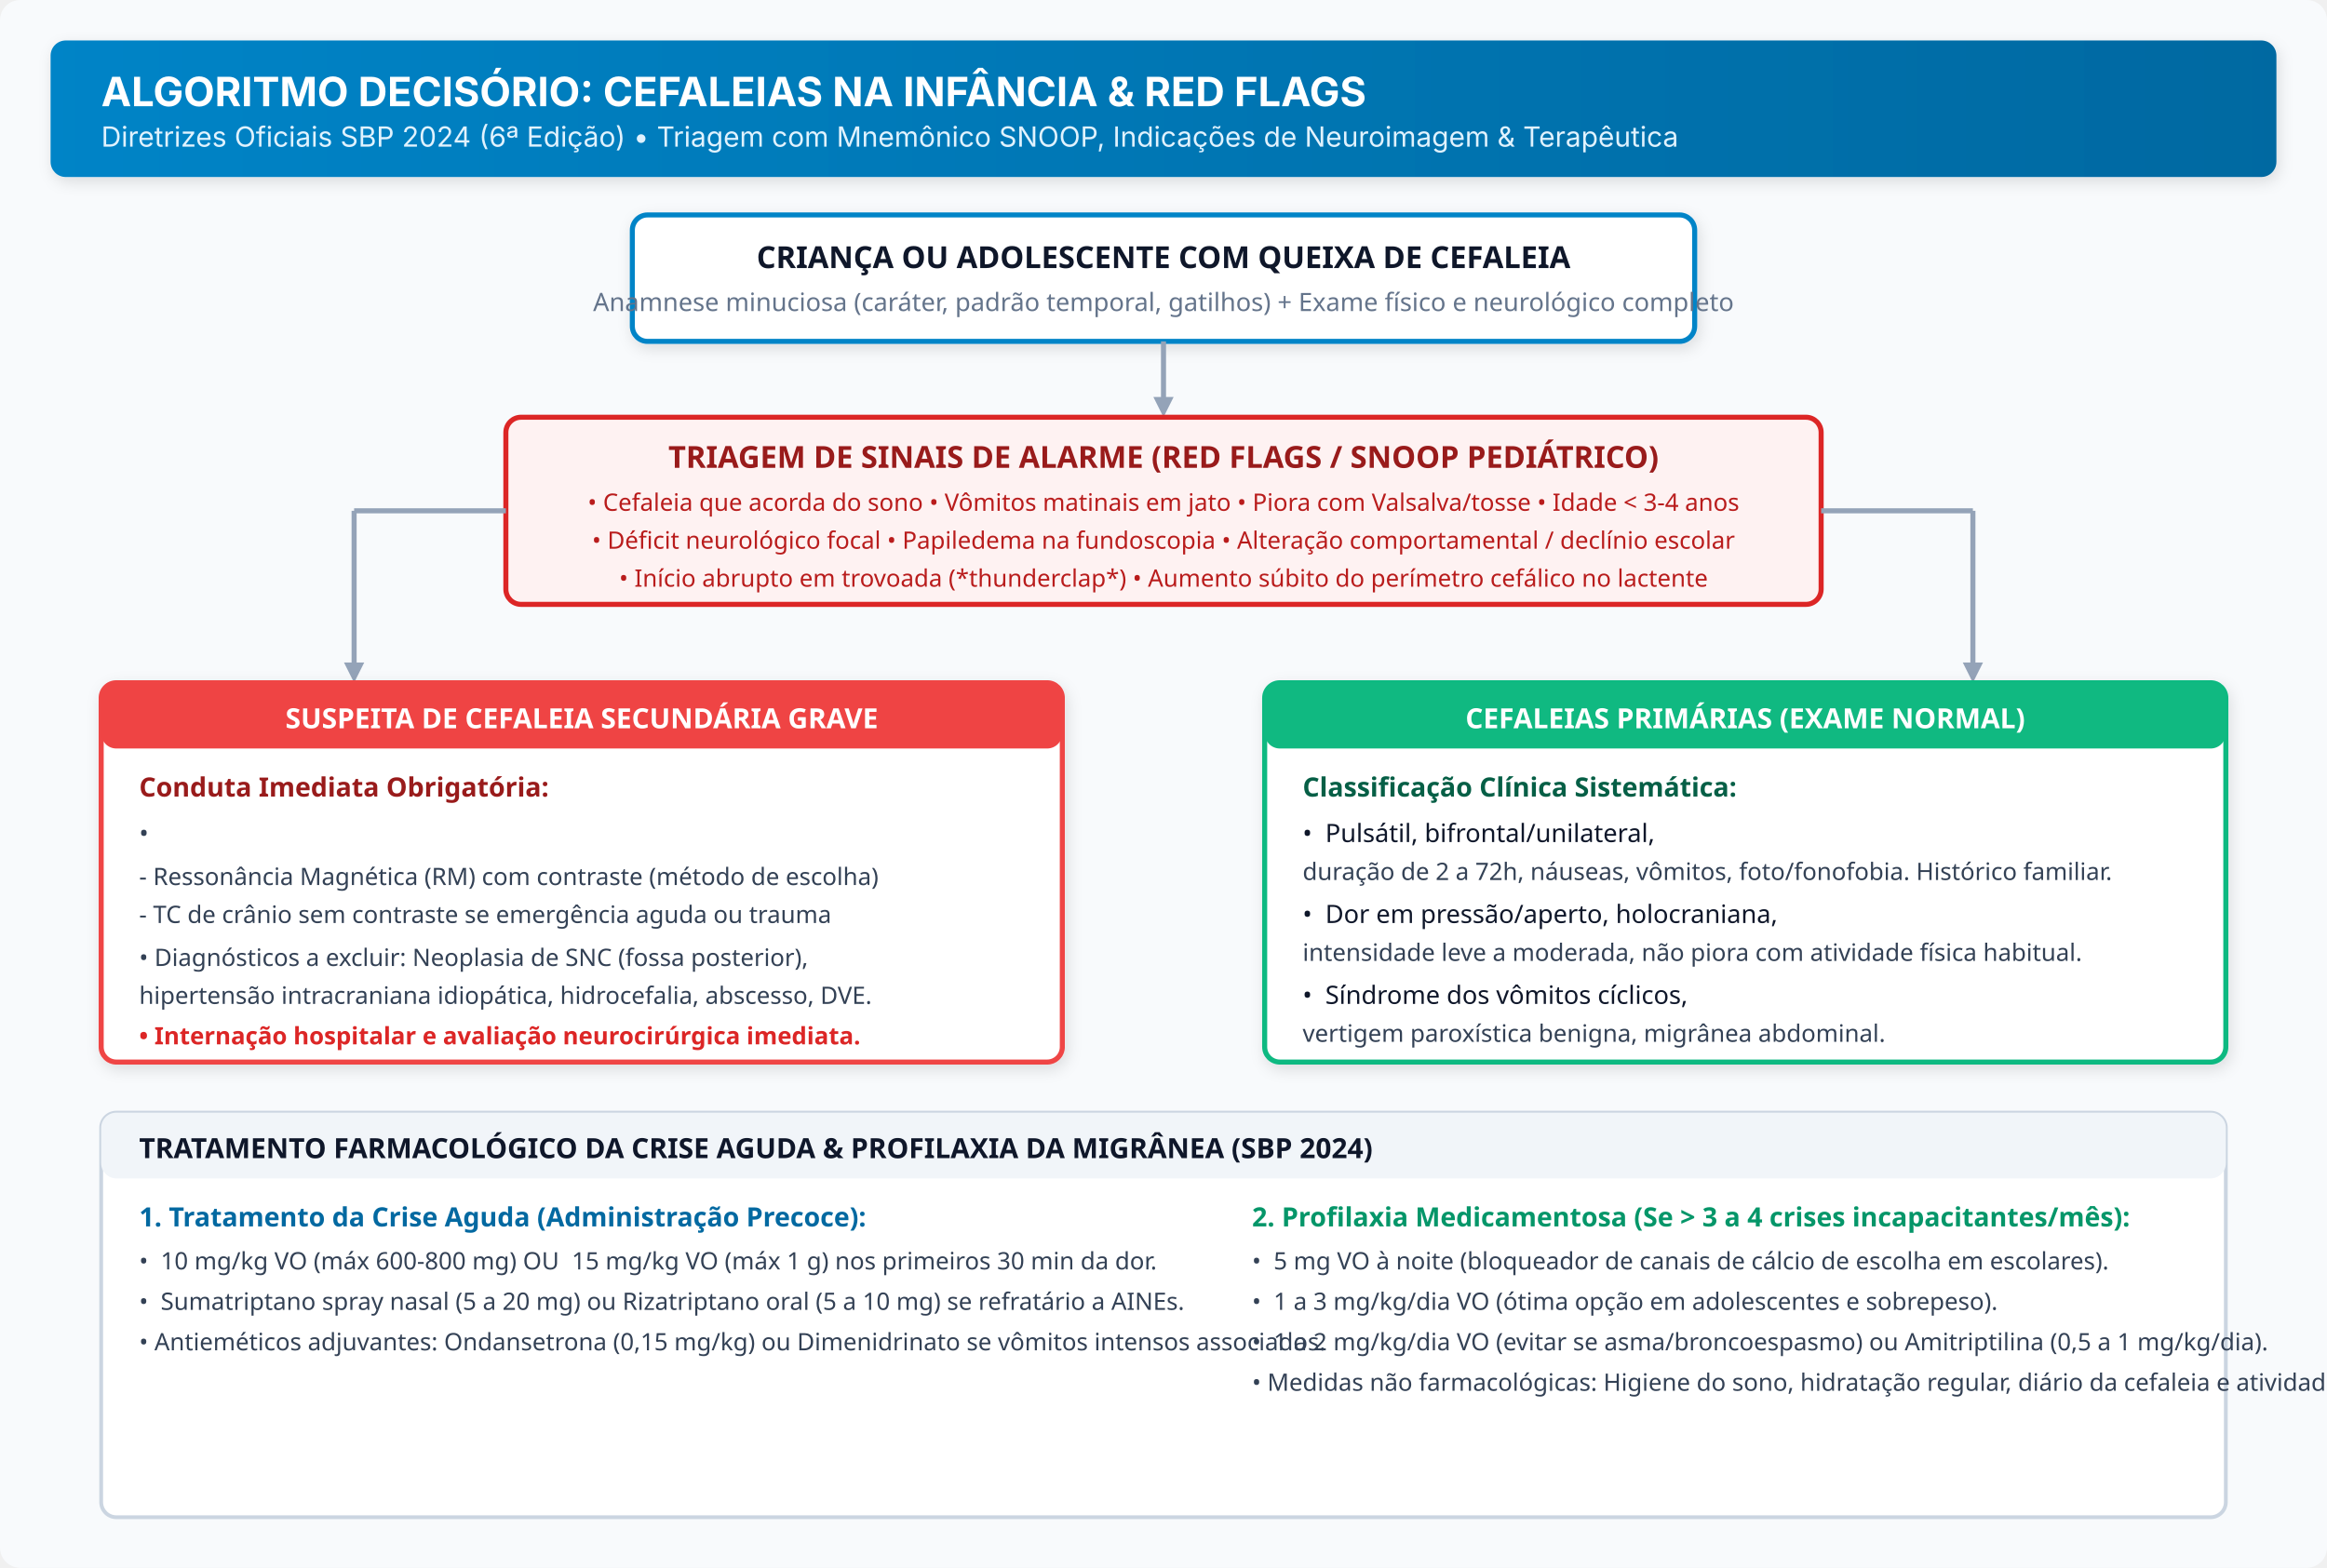
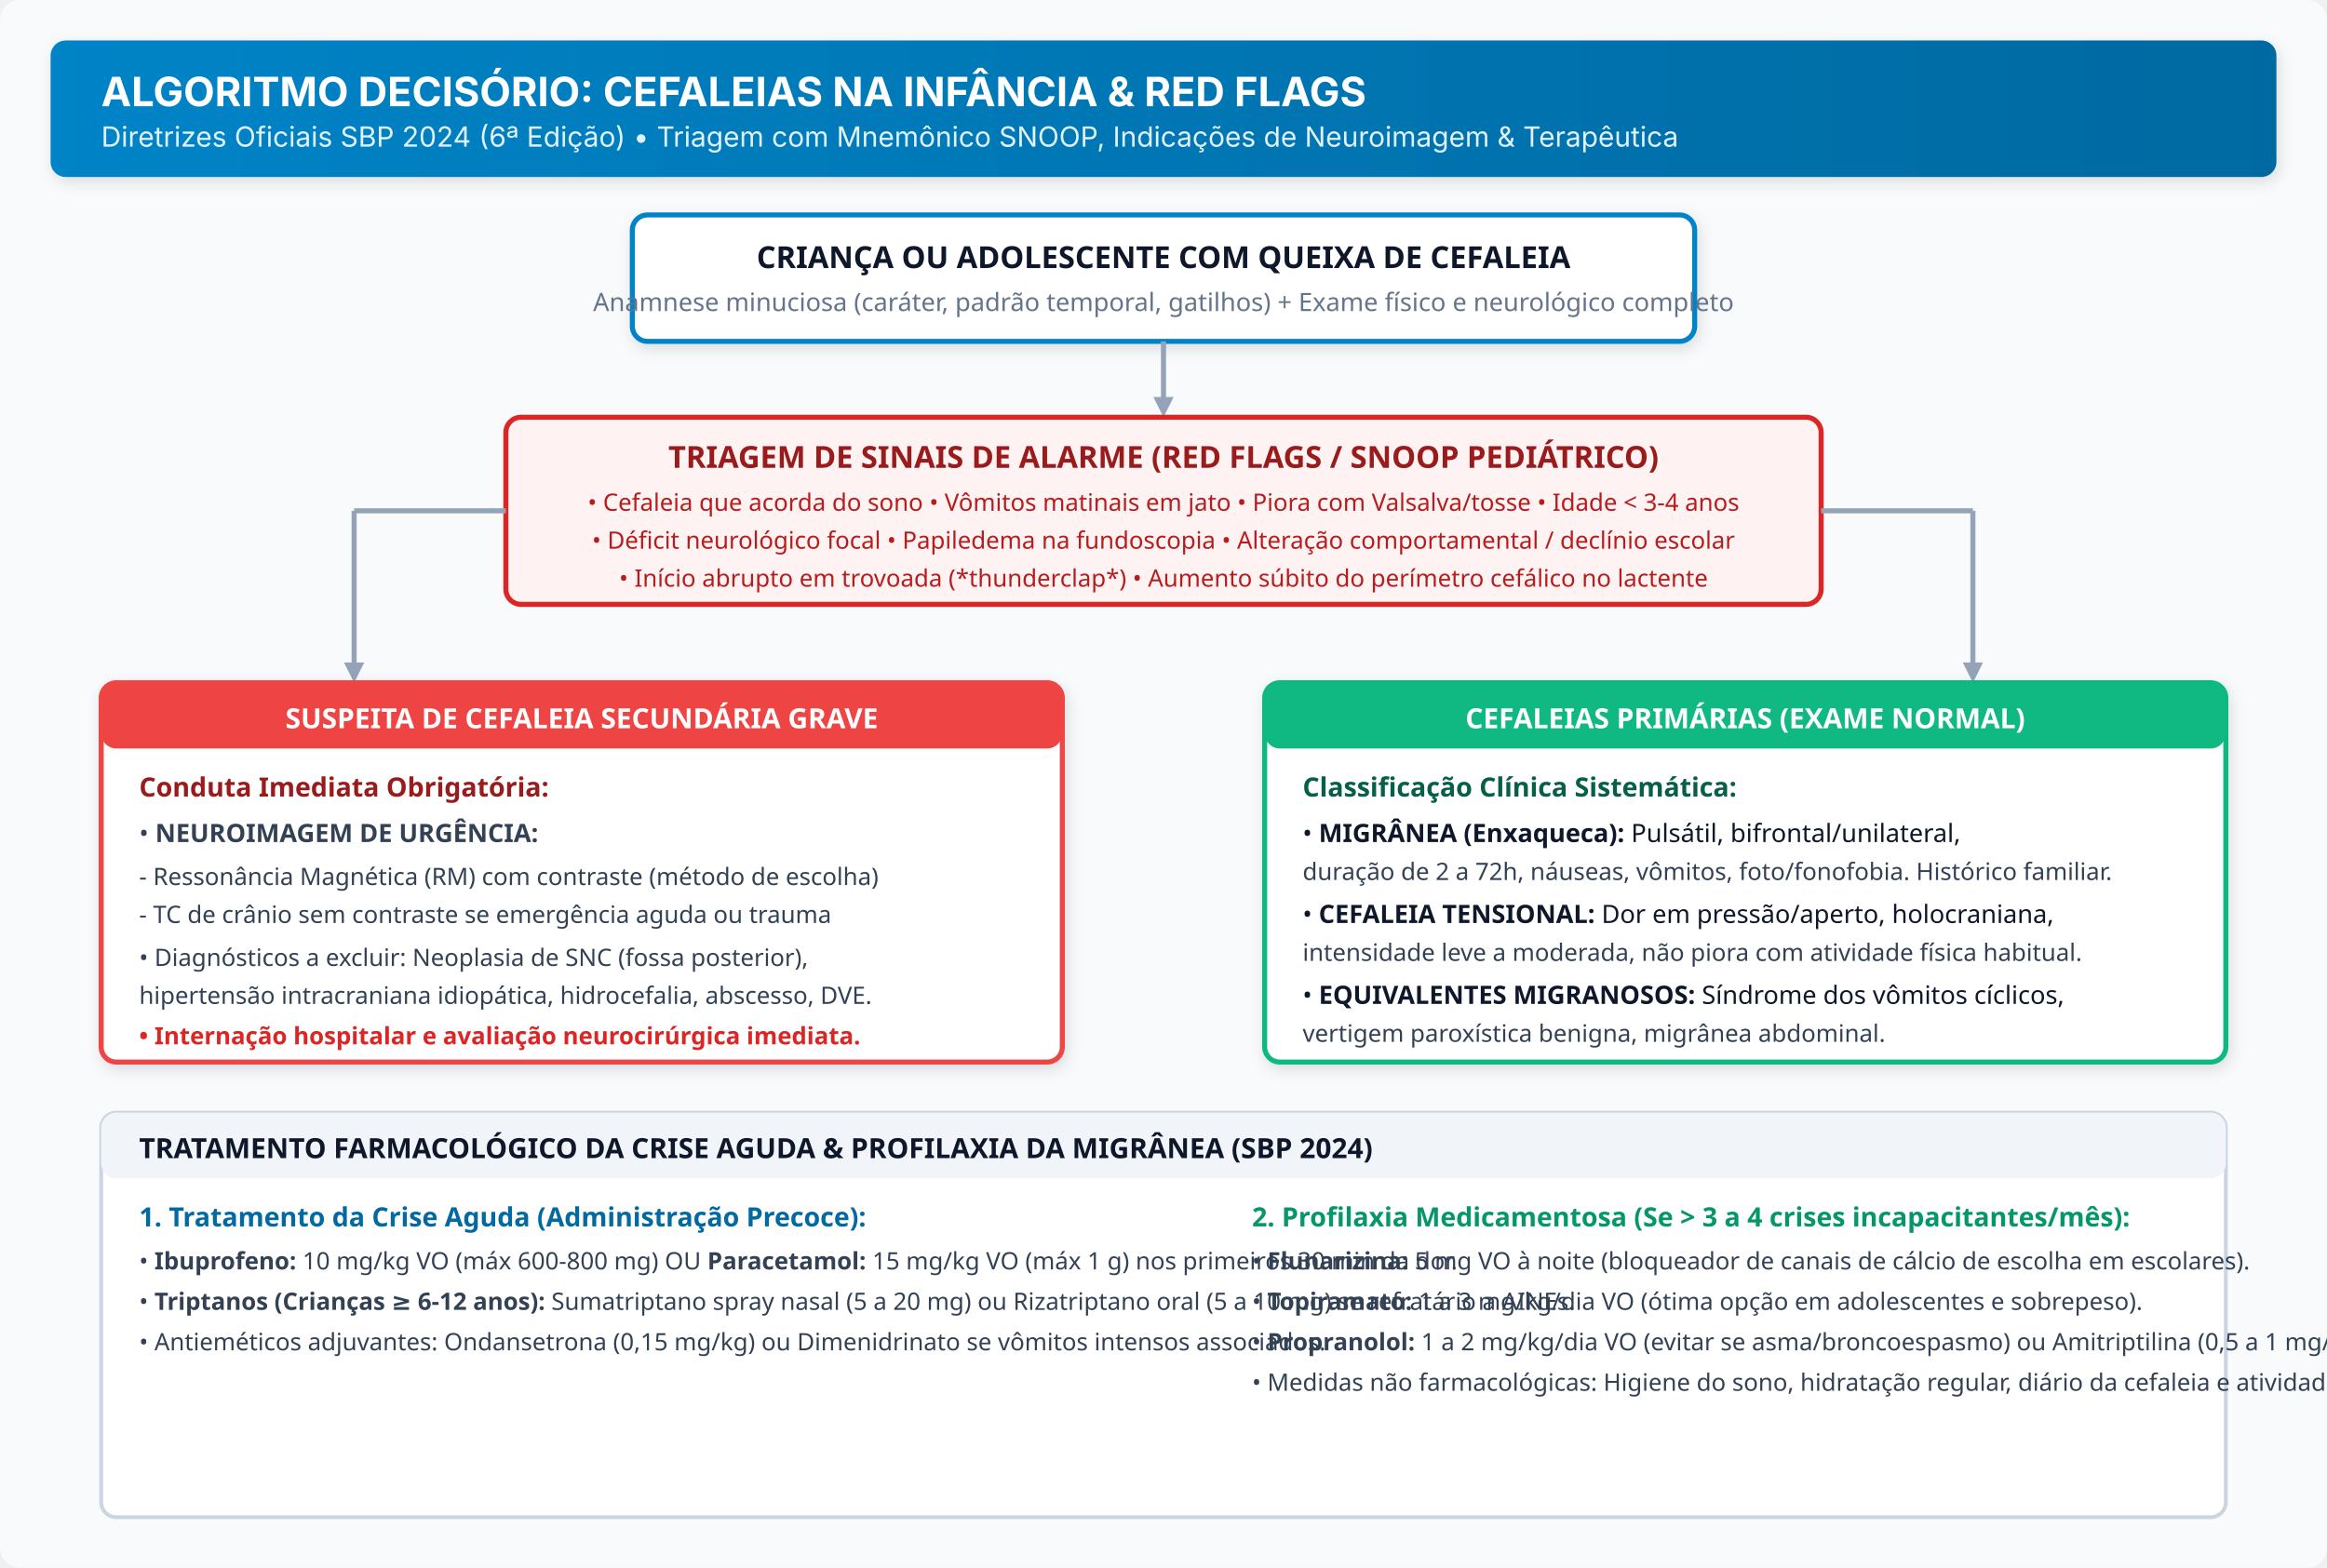
<svg xmlns="http://www.w3.org/2000/svg" viewBox="0 0 920 620" width="100%" height="100%">
  <defs>
    <linearGradient id="gradCef" x1="0%" y1="0%" x2="100%" y2="0%">
      <stop offset="0%" stop-color="#0284c7" />
      <stop offset="100%" stop-color="#0369a1" />
    </linearGradient>
    <filter id="shadowCef" x="-5%" y="-5%" width="110%" height="115%" filterUnits="userSpaceOnUse">
      <feDropShadow dx="1" dy="2" stdDeviation="3" flood-opacity="0.12" />
    </filter>
  </defs>
  <rect width="920" height="620" fill="#f8fafc" rx="8" />
  <rect x="20" y="16" width="880" height="54" rx="6" fill="url(#gradCef)" filter="url(#shadowCef)" />
  <text x="40" y="42" fill="#ffffff" font-size="16" font-weight="bold" font-family="system-ui, -apple-system, sans-serif">ALGORITMO DECISÓRIO: CEFALEIAS NA INFÂNCIA &amp; RED FLAGS</text>
  <text x="40" y="58" fill="#e0f2fe" font-size="11" font-family="system-ui, -apple-system, sans-serif">Diretrizes Oficiais SBP 2024 (6ª Edição) • Triagem com Mnemônico SNOOP, Indicações de Neuroimagem &amp; Terapêutica</text>
  <rect x="250" y="85" width="420" height="50" rx="6" fill="#ffffff" stroke="#0284c7" stroke-width="2" filter="url(#shadowCef)" />
  <text x="460" y="106" fill="#0f172a" font-size="12" font-weight="bold" text-anchor="middle" font-family="system-ui, sans-serif">CRIANÇA OU ADOLESCENTE COM QUEIXA DE CEFALEIA</text>
  <text x="460" y="123" fill="#64748b" font-size="10" text-anchor="middle" font-family="system-ui, sans-serif">Anamnese minuciosa (caráter, padrão temporal, gatilhos) + Exame físico e neurológico completo</text>
  <line x1="460" y1="135" x2="460" y2="160" stroke="#94a3b8" stroke-width="2" />
  <polygon points="460,165 456,157 464,157" fill="#94a3b8" />
  <rect x="200" y="165" width="520" height="74" rx="6" fill="#fef2f2" stroke="#dc2626" stroke-width="2" />
  <text x="460" y="185" fill="#991b1b" font-size="12" font-weight="bold" text-anchor="middle" font-family="system-ui, sans-serif">TRIAGEM DE SINAIS DE ALARME (RED FLAGS / SNOOP PEDIÁTRICO)</text>
  <text x="460" y="202" fill="#b91c1c" font-size="9.5" text-anchor="middle" font-family="system-ui, sans-serif">• Cefaleia que acorda do sono • Vômitos matinais em jato • Piora com Valsalva/tosse • Idade &lt; 3-4 anos</text>
  <text x="460" y="217" fill="#b91c1c" font-size="9.5" text-anchor="middle" font-family="system-ui, sans-serif">• Déficit neurológico focal • Papiledema na fundoscopia • Alteração comportamental / declínio escolar</text>
  <text x="460" y="232" fill="#b91c1c" font-size="9.5" text-anchor="middle" font-family="system-ui, sans-serif">• Início abrupto em trovoada (*thunderclap*) • Aumento súbito do perímetro cefálico no lactente</text>
  <line x1="200" y1="202" x2="140" y2="202" stroke="#94a3b8" stroke-width="2" />
  <line x1="140" y1="202" x2="140" y2="265" stroke="#94a3b8" stroke-width="2" />
  <polygon points="140,270 136,262 144,262" fill="#94a3b8" />
  <line x1="720" y1="202" x2="780" y2="202" stroke="#94a3b8" stroke-width="2" />
  <line x1="780" y1="202" x2="780" y2="265" stroke="#94a3b8" stroke-width="2" />
  <polygon points="780,270 776,262 784,262" fill="#94a3b8" />
  <rect x="40" y="270" width="380" height="150" rx="6" fill="#ffffff" stroke="#ef4444" stroke-width="2" filter="url(#shadowCef)" />
  <rect x="40" y="270" width="380" height="26" fill="#ef4444" rx="6" />
  <text x="230" y="288" fill="#ffffff" font-size="11" font-weight="bold" text-anchor="middle" font-family="system-ui, sans-serif">SUSPEITA DE CEFALEIA SECUNDÁRIA GRAVE</text>
  <text x="55" y="315" fill="#991b1b" font-size="10.5" font-weight="bold" font-family="system-ui, sans-serif">Conduta Imediata Obrigatória:</text>
-   <text x="55" y="333" fill="#334155" font-size="10" font-family="system-ui, sans-serif">• <strong>NEUROIMAGEM DE URGÊNCIA:</strong>
+   <text x="55" y="333" fill="#334155" font-size="10" font-family="system-ui, sans-serif">• <tspan font-weight="bold">NEUROIMAGEM DE URGÊNCIA:</tspan>
  </text>
  <text x="55" y="350" fill="#334155" font-size="9.5" font-family="system-ui, sans-serif">  - Ressonância Magnética (RM) com contraste (método de escolha)</text>
  <text x="55" y="365" fill="#334155" font-size="9.5" font-family="system-ui, sans-serif">  - TC de crânio sem contraste se emergência aguda ou trauma</text>
  <text x="55" y="382" fill="#334155" font-size="9.5" font-family="system-ui, sans-serif">• Diagnósticos a excluir: Neoplasia de SNC (fossa posterior),</text>
  <text x="55" y="397" fill="#334155" font-size="9.5" font-family="system-ui, sans-serif">  hipertensão intracraniana idiopática, hidrocefalia, abscesso, DVE.</text>
  <text x="55" y="413" fill="#dc2626" font-size="9.5" font-weight="bold" font-family="system-ui, sans-serif">• Internação hospitalar e avaliação neurocirúrgica imediata.</text>
  <rect x="500" y="270" width="380" height="150" rx="6" fill="#ffffff" stroke="#10b981" stroke-width="2" filter="url(#shadowCef)" />
  <rect x="500" y="270" width="380" height="26" fill="#10b981" rx="6" />
  <text x="690" y="288" fill="#ffffff" font-size="11" font-weight="bold" text-anchor="middle" font-family="system-ui, sans-serif">CEFALEIAS PRIMÁRIAS (EXAME NORMAL)</text>
  <text x="515" y="315" fill="#065f46" font-size="10.5" font-weight="bold" font-family="system-ui, sans-serif">Classificação Clínica Sistemática:</text>
-   <text x="515" y="333" fill="#0f172a" font-size="10" font-family="system-ui, sans-serif">• <strong>MIGRÂNEA (Enxaqueca):</strong> Pulsátil, bifrontal/unilateral,</text>
+   <text x="515" y="333" fill="#0f172a" font-size="10" font-family="system-ui, sans-serif">• <tspan font-weight="bold">MIGRÂNEA (Enxaqueca):</tspan> Pulsátil, bifrontal/unilateral,</text>
  <text x="515" y="348" fill="#334155" font-size="9.5" font-family="system-ui, sans-serif">  duração de 2 a 72h, náuseas, vômitos, foto/fonofobia. Histórico familiar.</text>
-   <text x="515" y="365" fill="#0f172a" font-size="10" font-family="system-ui, sans-serif">• <strong>CEFALEIA TENSIONAL:</strong> Dor em pressão/aperto, holocraniana,</text>
+   <text x="515" y="365" fill="#0f172a" font-size="10" font-family="system-ui, sans-serif">• <tspan font-weight="bold">CEFALEIA TENSIONAL:</tspan> Dor em pressão/aperto, holocraniana,</text>
  <text x="515" y="380" fill="#334155" font-size="9.5" font-family="system-ui, sans-serif">  intensidade leve a moderada, não piora com atividade física habitual.</text>
-   <text x="515" y="397" fill="#0f172a" font-size="10" font-family="system-ui, sans-serif">• <strong>EQUIVALENTES MIGRANOSOS:</strong> Síndrome dos vômitos cíclicos,</text>
+   <text x="515" y="397" fill="#0f172a" font-size="10" font-family="system-ui, sans-serif">• <tspan font-weight="bold">EQUIVALENTES MIGRANOSOS:</tspan> Síndrome dos vômitos cíclicos,</text>
  <text x="515" y="412" fill="#334155" font-size="9.5" font-family="system-ui, sans-serif">  vertigem paroxística benigna, migrânea abdominal.</text>
  <rect x="40" y="440" width="840" height="160" rx="6" fill="#ffffff" stroke="#cbd5e1" stroke-width="1.5" />
  <rect x="40" y="440" width="840" height="26" fill="#f1f5f9" rx="6" />
  <text x="55" y="458" fill="#0f172a" font-size="11" font-weight="bold" font-family="system-ui, sans-serif">TRATAMENTO FARMACOLÓGICO DA CRISE AGUDA &amp; PROFILAXIA DA MIGRÂNEA (SBP 2024)</text>
  <text x="55" y="485" fill="#0369a1" font-size="10.5" font-weight="bold" font-family="system-ui, sans-serif">1. Tratamento da Crise Aguda (Administração Precoce):</text>
-   <text x="55" y="502" fill="#334155" font-size="9.5" font-family="system-ui, sans-serif">• <strong>Ibuprofeno:</strong> 10 mg/kg VO (máx 600-800 mg) OU <strong>Paracetamol:</strong> 15 mg/kg VO (máx 1 g) nos primeiros 30 min da dor.</text>
-   <text x="55" y="518" fill="#334155" font-size="9.5" font-family="system-ui, sans-serif">• <strong>Triptanos (Crianças ≥ 6-12 anos):</strong> Sumatriptano spray nasal (5 a 20 mg) ou Rizatriptano oral (5 a 10 mg) se refratário a AINEs.</text>
+   <text x="55" y="502" fill="#334155" font-size="9.5" font-family="system-ui, sans-serif">• <tspan font-weight="bold">Ibuprofeno:</tspan> 10 mg/kg VO (máx 600-800 mg) OU <tspan font-weight="bold">Paracetamol:</tspan> 15 mg/kg VO (máx 1 g) nos primeiros 30 min da dor.</text>
+   <text x="55" y="518" fill="#334155" font-size="9.5" font-family="system-ui, sans-serif">• <tspan font-weight="bold">Triptanos (Crianças ≥ 6-12 anos):</tspan> Sumatriptano spray nasal (5 a 20 mg) ou Rizatriptano oral (5 a 10 mg) se refratário a AINEs.</text>
  <text x="55" y="534" fill="#334155" font-size="9.5" font-family="system-ui, sans-serif">• Antieméticos adjuvantes: Ondansetrona (0,15 mg/kg) ou Dimenidrinato se vômitos intensos associados.</text>
  <text x="495" y="485" fill="#059669" font-size="10.5" font-weight="bold" font-family="system-ui, sans-serif">2. Profilaxia Medicamentosa (Se &gt; 3 a 4 crises incapacitantes/mês):</text>
-   <text x="495" y="502" fill="#334155" font-size="9.5" font-family="system-ui, sans-serif">• <strong>Flunarizina:</strong> 5 mg VO à noite (bloqueador de canais de cálcio de escolha em escolares).</text>
-   <text x="495" y="518" fill="#334155" font-size="9.5" font-family="system-ui, sans-serif">• <strong>Topiramato:</strong> 1 a 3 mg/kg/dia VO (ótima opção em adolescentes e sobrepeso).</text>
-   <text x="495" y="534" fill="#334155" font-size="9.5" font-family="system-ui, sans-serif">• <strong>Propranolol:</strong> 1 a 2 mg/kg/dia VO (evitar se asma/broncoespasmo) ou Amitriptilina (0,5 a 1 mg/kg/dia).</text>
+   <text x="495" y="502" fill="#334155" font-size="9.5" font-family="system-ui, sans-serif">• <tspan font-weight="bold">Flunarizina:</tspan> 5 mg VO à noite (bloqueador de canais de cálcio de escolha em escolares).</text>
+   <text x="495" y="518" fill="#334155" font-size="9.5" font-family="system-ui, sans-serif">• <tspan font-weight="bold">Topiramato:</tspan> 1 a 3 mg/kg/dia VO (ótima opção em adolescentes e sobrepeso).</text>
+   <text x="495" y="534" fill="#334155" font-size="9.5" font-family="system-ui, sans-serif">• <tspan font-weight="bold">Propranolol:</tspan> 1 a 2 mg/kg/dia VO (evitar se asma/broncoespasmo) ou Amitriptilina (0,5 a 1 mg/kg/dia).</text>
  <text x="495" y="550" fill="#334155" font-size="9.5" font-family="system-ui, sans-serif">• Medidas não farmacológicas: Higiene do sono, hidratação regular, diário da cefaleia e atividade física.</text>
</svg>
